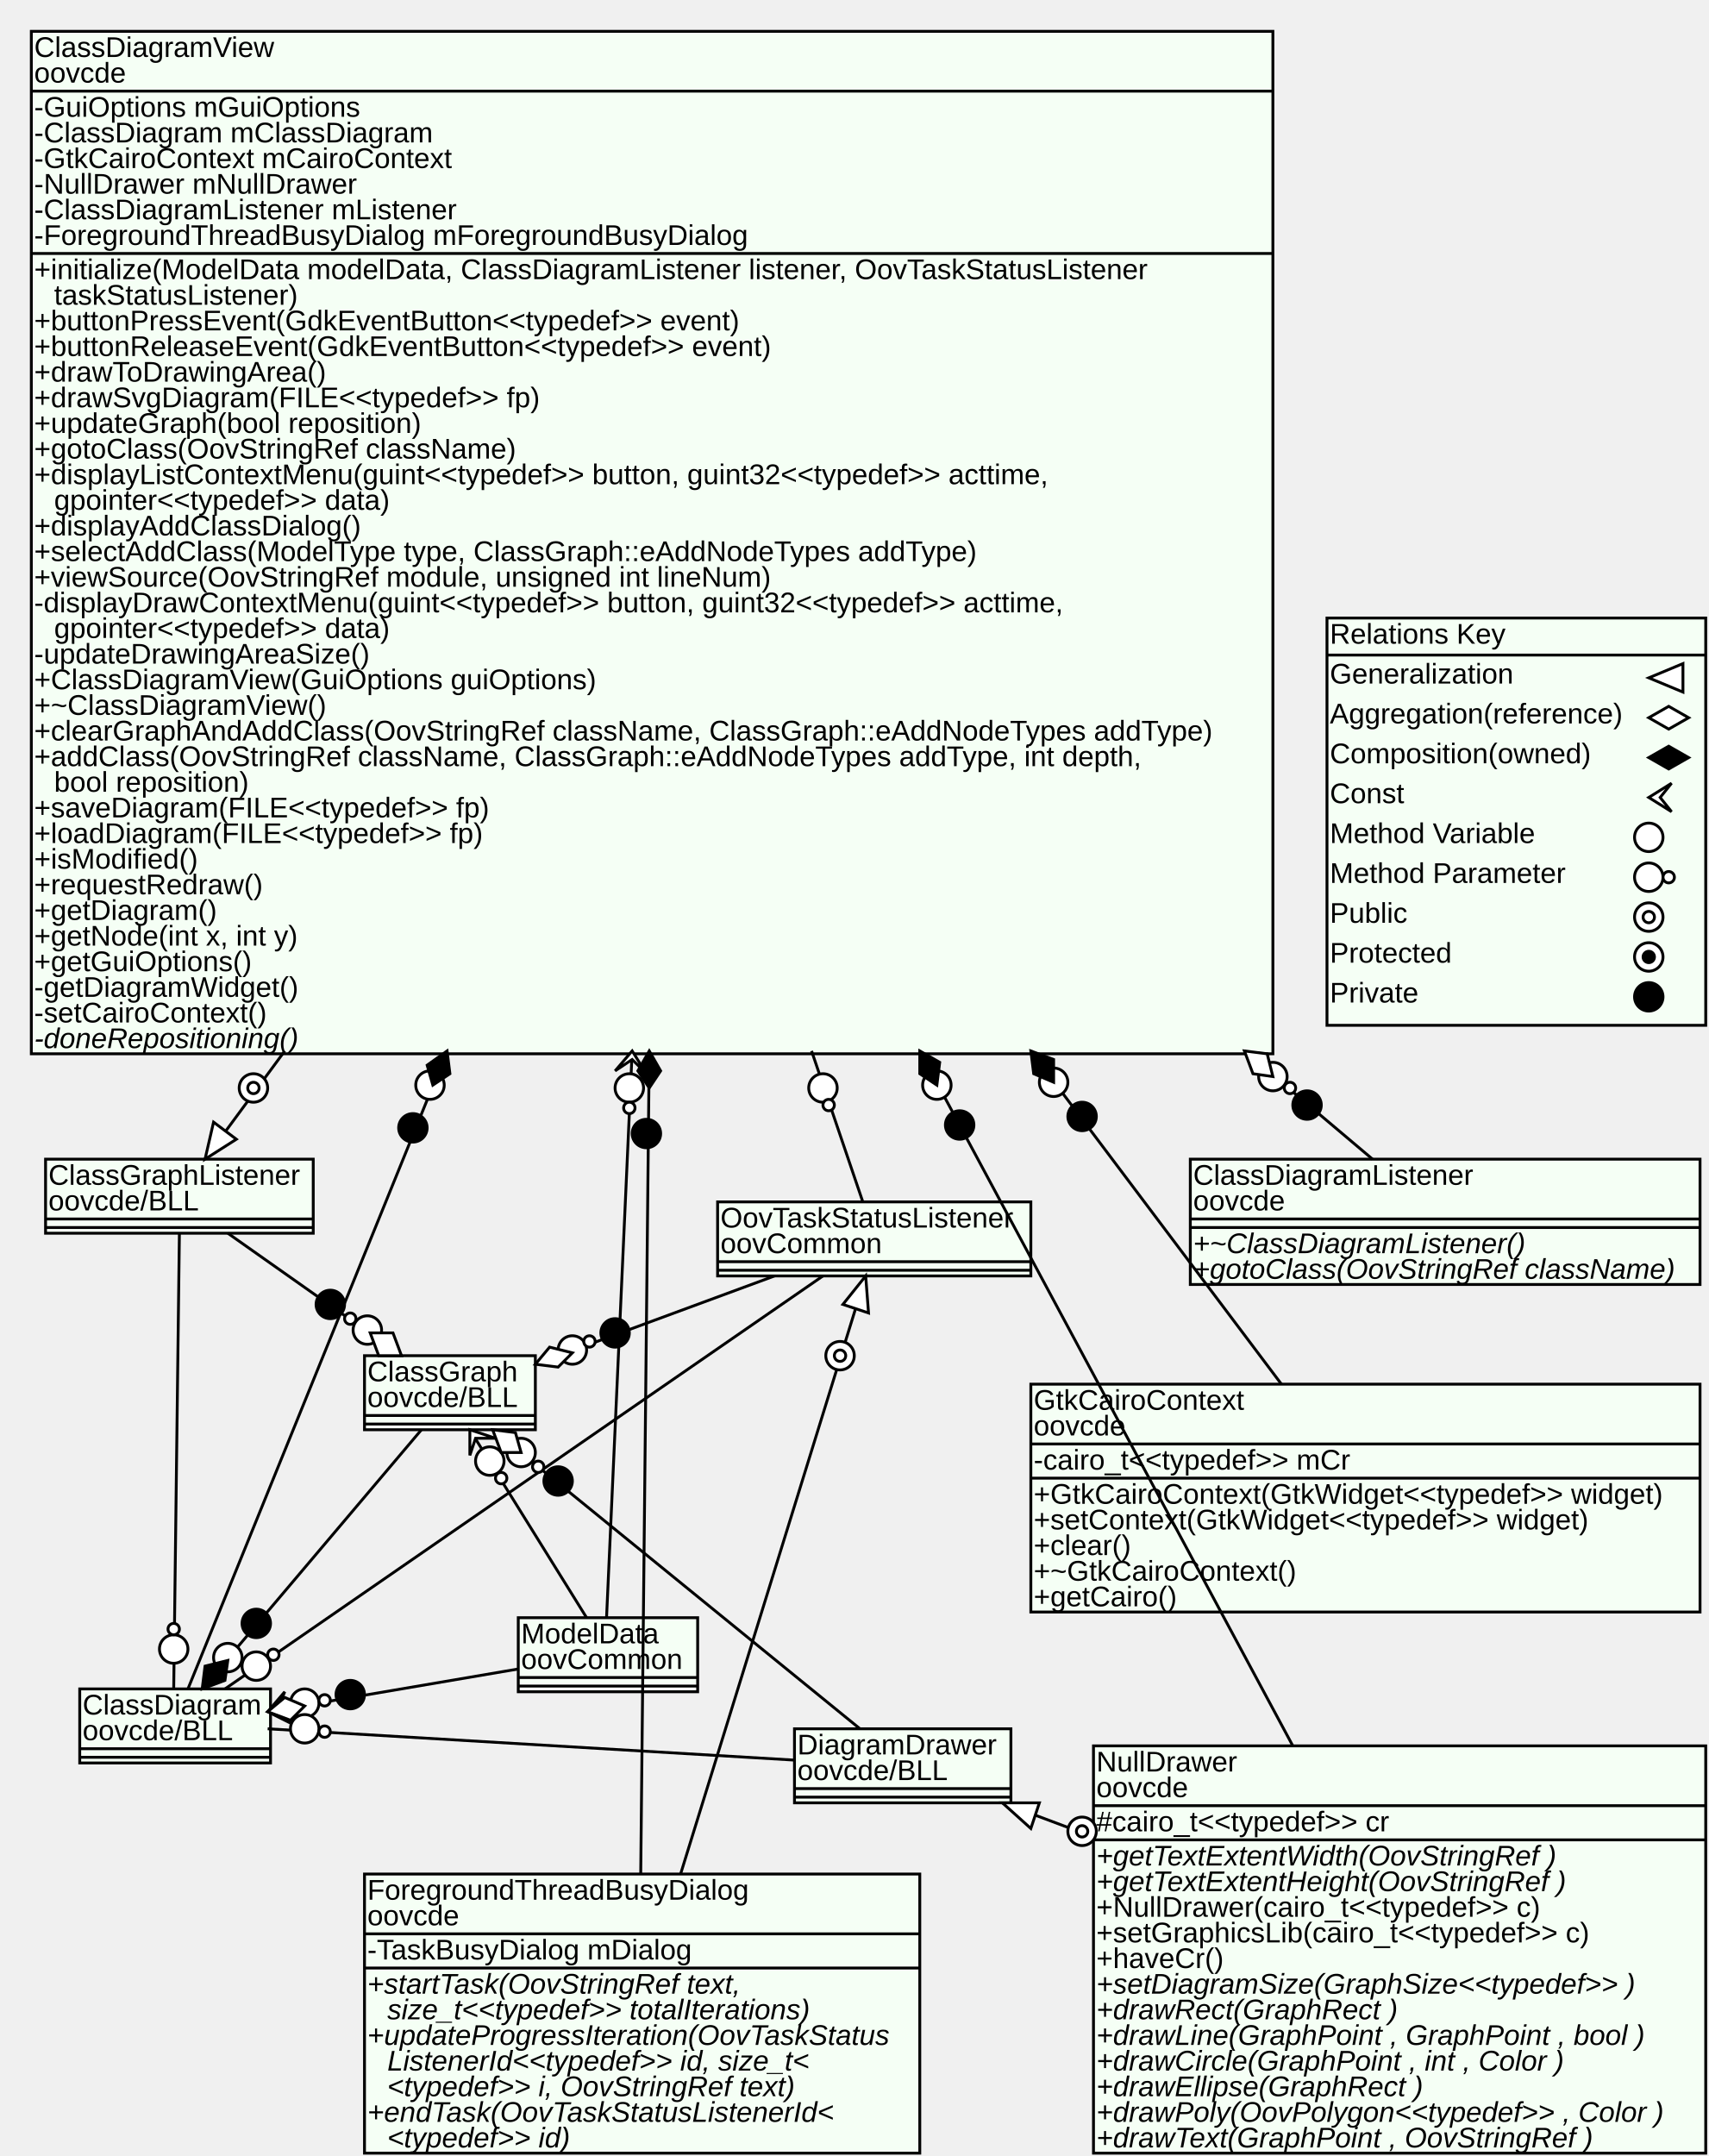
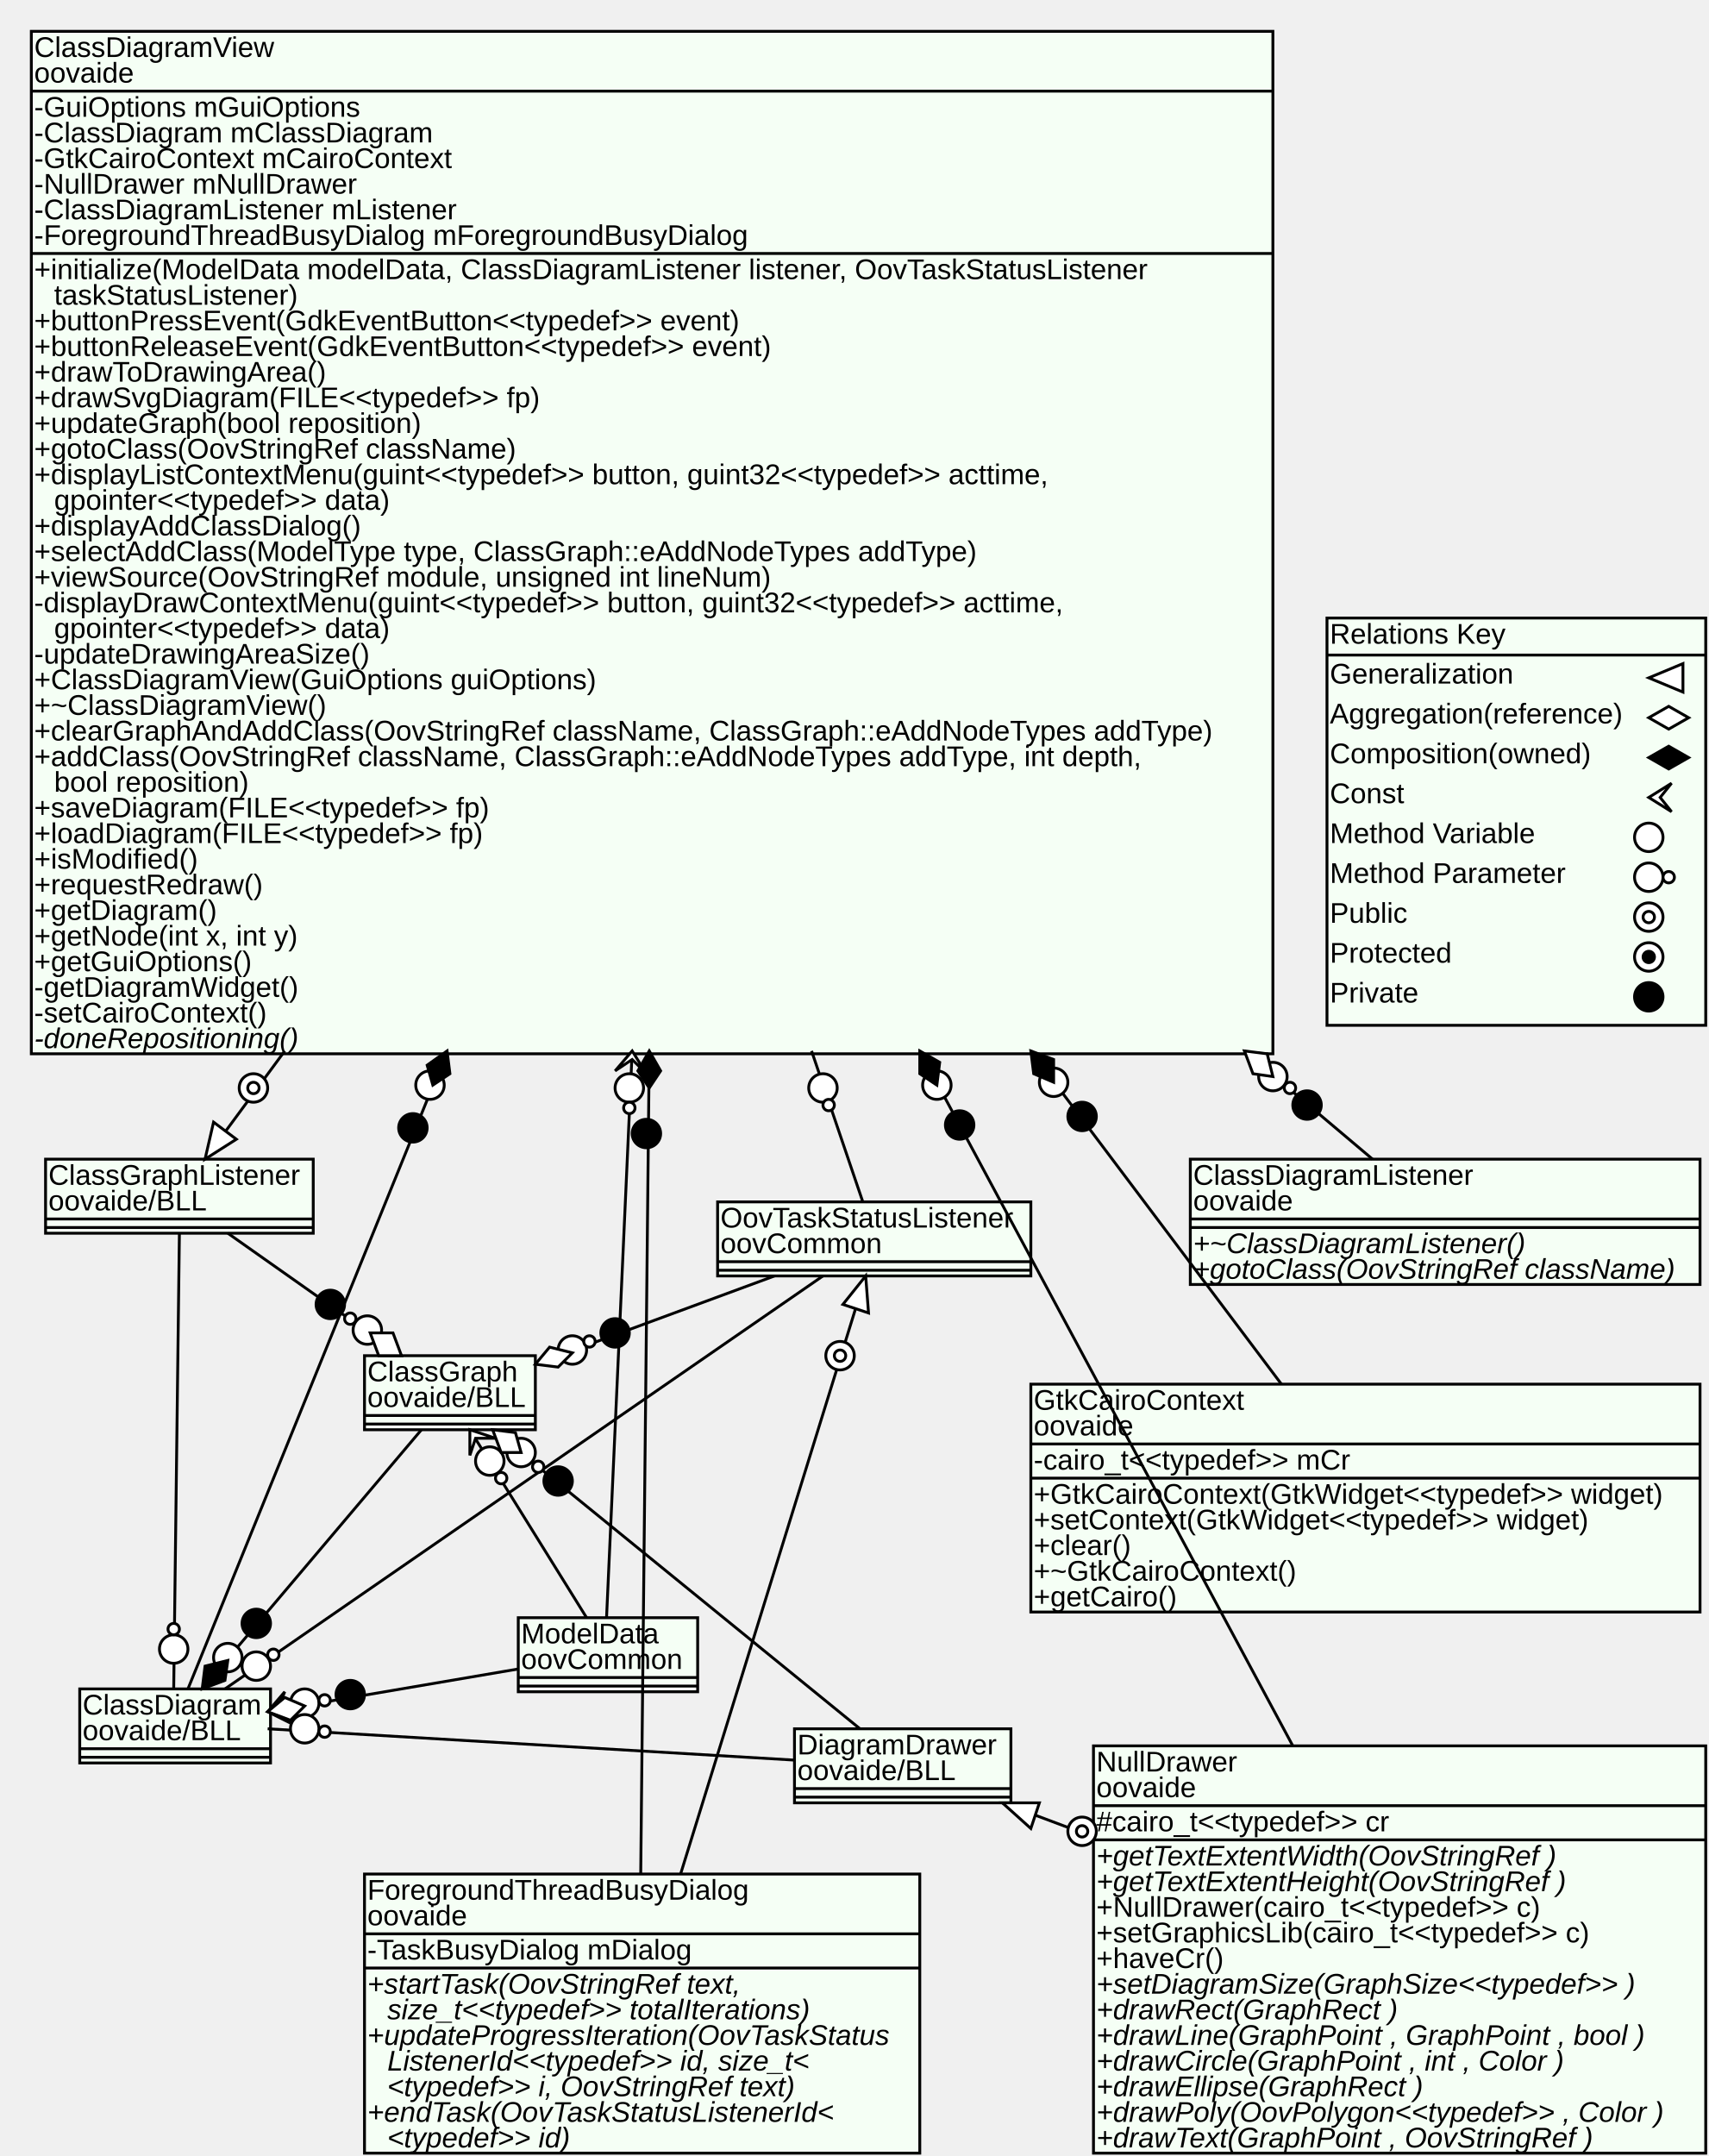
<svg xmlns="http://www.w3.org/2000/svg" version="1.1" font-family="Arial, Helvetica, sans-serif" font-size="10" width="600" height="757">
  <g fill="#f5fff5" stroke="#000000" style="stroke-width:1">
    <rect x="466" y="217" width="133" height="143" />
    <line x1="466" y1="230" x2="599" y2="230" />
    <polygon points="579,238 591,243 591,233 579,238 " style="fill:#ffffff" />
    <polygon points="579,252 586,256 593,252 586,248 579,252 " style="fill:#ffffff" />
    <polygon points="579,266 586,270 593,266 586,262 579,266 " style="fill:#000000" />
    <polygon points="579,280 587,285 583,280 587,275 579,280 " style="fill:#ffffff" />
    <circle cx="579" cy="294" r="5" style="fill:#ffffff" />
    <circle cx="579" cy="308" r="5" style="fill:#ffffff" />
    <circle cx="586" cy="308" r="2" style="fill:#ffffff" />
    <circle cx="579" cy="322" r="5" style="fill:#ffffff" />
    <circle cx="579" cy="322" r="2" style="fill:#ffffff" />
    <circle cx="579" cy="336" r="5" style="fill:#ffffff" />
    <circle cx="579" cy="336" r="2" style="fill:#000000" />
    <circle cx="579" cy="350" r="5" style="fill:#000000" />
    <circle cx="579" cy="350" r="2" style="fill:#000000" />
  </g>
  <g stroke="none">
    <text x="467" y="226">Relations Key</text>
    <text x="467" y="240">Generalization</text>
    <text x="467" y="254">Aggregation(reference)</text>
    <text x="467" y="268">Composition(owned)</text>
    <text x="467" y="282">Const</text>
    <text x="467" y="296">Method Variable</text>
    <text x="467" y="310">Method Parameter</text>
    <text x="467" y="324">Public</text>
    <text x="467" y="338">Protected</text>
    <text x="467" y="352">Private</text>
  </g>
  <g fill="#f5fff5" stroke="#000000" style="stroke-width:1">
    <rect x="11" y="11" width="436" height="359" />
    <line x1="11" y1="32" x2="447" y2="32" />
    <line x1="11" y1="89" x2="447" y2="89" />
  </g>
  <g stroke="none">
    <text x="12" y="20">ClassDiagramView</text>
-     <text x="12" y="29">oovcde</text>
+     <text x="12" y="29">oovaide</text>
    <text x="12" y="41">-GuiOptions mGuiOptions</text>
    <text x="12" y="50">-ClassDiagram mClassDiagram</text>
    <text x="12" y="59">-GtkCairoContext mCairoContext</text>
    <text x="12" y="68">-NullDrawer mNullDrawer</text>
    <text x="12" y="77">-ClassDiagramListener mListener</text>
    <text x="12" y="86">-ForegroundThreadBusyDialog mForegroundBusyDialog</text>
    <text x="12" y="98">+initialize(ModelData modelData, ClassDiagramListener listener, OovTaskStatusListener</text>
    <text x="19" y="107"> taskStatusListener)</text>
    <text x="12" y="116">+buttonPressEvent(GdkEventButton&lt;&lt;typedef&gt;&gt; event)</text>
    <text x="12" y="125">+buttonReleaseEvent(GdkEventButton&lt;&lt;typedef&gt;&gt; event)</text>
    <text x="12" y="134">+drawToDrawingArea()</text>
    <text x="12" y="143">+drawSvgDiagram(FILE&lt;&lt;typedef&gt;&gt; fp)</text>
    <text x="12" y="152">+updateGraph(bool reposition)</text>
    <text x="12" y="161">+gotoClass(OovStringRef className)</text>
    <text x="12" y="170">+displayListContextMenu(guint&lt;&lt;typedef&gt;&gt; button, guint32&lt;&lt;typedef&gt;&gt; acttime,</text>
    <text x="19" y="179"> gpointer&lt;&lt;typedef&gt;&gt; data)</text>
    <text x="12" y="188">+displayAddClassDialog()</text>
    <text x="12" y="197">+selectAddClass(ModelType type, ClassGraph::eAddNodeTypes addType)</text>
    <text x="12" y="206">+viewSource(OovStringRef module, unsigned int lineNum)</text>
    <text x="12" y="215">-displayDrawContextMenu(guint&lt;&lt;typedef&gt;&gt; button, guint32&lt;&lt;typedef&gt;&gt; acttime,</text>
    <text x="19" y="224"> gpointer&lt;&lt;typedef&gt;&gt; data)</text>
    <text x="12" y="233">-updateDrawingAreaSize()</text>
    <text x="12" y="242">+ClassDiagramView(GuiOptions guiOptions)</text>
    <text x="12" y="251">+~ClassDiagramView()</text>
    <text x="12" y="260">+clearGraphAndAddClass(OovStringRef className, ClassGraph::eAddNodeTypes addType)</text>
    <text x="12" y="269">+addClass(OovStringRef className, ClassGraph::eAddNodeTypes addType, int depth,</text>
    <text x="19" y="278"> bool reposition)</text>
    <text x="12" y="287">+saveDiagram(FILE&lt;&lt;typedef&gt;&gt; fp)</text>
    <text x="12" y="296">+loadDiagram(FILE&lt;&lt;typedef&gt;&gt; fp)</text>
    <text x="12" y="305">+isModified()</text>
    <text x="12" y="314">+requestRedraw()</text>
    <text x="12" y="323">+getDiagram()</text>
    <text x="12" y="332">+getNode(int x, int y)</text>
    <text x="12" y="341">+getGuiOptions()</text>
    <text x="12" y="350">-getDiagramWidget()</text>
    <text x="12" y="359">-setCairoContext()</text>
  </g>
  <g stroke="none" font-style="italic">
    <text x="12" y="368">-doneRepositioning()</text>
  </g>
  <g fill="#f5fff5" stroke="#000000" style="stroke-width:1">
    <rect x="28" y="593" width="67" height="26" />
    <line x1="28" y1="614" x2="95" y2="614" />
    <line x1="28" y1="617" x2="95" y2="617" />
  </g>
  <g stroke="none">
    <text x="29" y="602">ClassDiagram</text>
-     <text x="29" y="611">oovcde/BLL</text>
+     <text x="29" y="611">oovaide/BLL</text>
  </g>
  <g stroke="none" font-style="italic">
</g>
  <g fill="#f5fff5" stroke="#000000" style="stroke-width:1">
    <rect x="362" y="486" width="235" height="80" />
    <line x1="362" y1="507" x2="597" y2="507" />
    <line x1="362" y1="519" x2="597" y2="519" />
  </g>
  <g stroke="none">
    <text x="363" y="495">GtkCairoContext</text>
-     <text x="363" y="504">oovcde</text>
+     <text x="363" y="504">oovaide</text>
    <text x="363" y="516">-cairo_t&lt;&lt;typedef&gt;&gt; mCr</text>
    <text x="363" y="528">+GtkCairoContext(GtkWidget&lt;&lt;typedef&gt;&gt; widget)</text>
    <text x="363" y="537">+setContext(GtkWidget&lt;&lt;typedef&gt;&gt; widget)</text>
    <text x="363" y="546">+clear()</text>
    <text x="363" y="555">+~GtkCairoContext()</text>
    <text x="363" y="564">+getCairo()</text>
  </g>
  <g stroke="none" font-style="italic">
</g>
  <g fill="#f5fff5" stroke="#000000" style="stroke-width:1">
    <rect x="384" y="613" width="215" height="143" />
    <line x1="384" y1="634" x2="599" y2="634" />
    <line x1="384" y1="646" x2="599" y2="646" />
  </g>
  <g stroke="none">
    <text x="385" y="622">NullDrawer</text>
-     <text x="385" y="631">oovcde</text>
+     <text x="385" y="631">oovaide</text>
    <text x="385" y="643">#cairo_t&lt;&lt;typedef&gt;&gt; cr</text>
    <text x="385" y="673">+NullDrawer(cairo_t&lt;&lt;typedef&gt;&gt; c)</text>
    <text x="385" y="682">+setGraphicsLib(cairo_t&lt;&lt;typedef&gt;&gt; c)</text>
    <text x="385" y="691">+haveCr()</text>
  </g>
  <g stroke="none" font-style="italic">
    <text x="385" y="655">+getTextExtentWidth(OovStringRef )</text>
    <text x="385" y="664">+getTextExtentHeight(OovStringRef )</text>
    <text x="385" y="700">+setDiagramSize(GraphSize&lt;&lt;typedef&gt;&gt; )</text>
    <text x="385" y="709">+drawRect(GraphRect )</text>
    <text x="385" y="718">+drawLine(GraphPoint , GraphPoint , bool )</text>
    <text x="385" y="727">+drawCircle(GraphPoint , int , Color )</text>
    <text x="385" y="736">+drawEllipse(GraphRect )</text>
    <text x="385" y="745">+drawPoly(OovPolygon&lt;&lt;typedef&gt;&gt; , Color )</text>
    <text x="385" y="754">+drawText(GraphPoint , OovStringRef )</text>
  </g>
  <g fill="#f5fff5" stroke="#000000" style="stroke-width:1">
    <rect x="418" y="407" width="179" height="44" />
    <line x1="418" y1="428" x2="597" y2="428" />
    <line x1="418" y1="431" x2="597" y2="431" />
  </g>
  <g stroke="none">
    <text x="419" y="416">ClassDiagramListener</text>
-     <text x="419" y="425">oovcde</text>
+     <text x="419" y="425">oovaide</text>
  </g>
  <g stroke="none" font-style="italic">
    <text x="419" y="440">+~ClassDiagramListener()</text>
    <text x="419" y="449">+gotoClass(OovStringRef className)</text>
  </g>
  <g fill="#f5fff5" stroke="#000000" style="stroke-width:1">
    <rect x="128" y="658" width="195" height="98" />
    <line x1="128" y1="679" x2="323" y2="679" />
    <line x1="128" y1="691" x2="323" y2="691" />
  </g>
  <g stroke="none">
    <text x="129" y="667">ForegroundThreadBusyDialog</text>
-     <text x="129" y="676">oovcde</text>
+     <text x="129" y="676">oovaide</text>
    <text x="129" y="688">-TaskBusyDialog mDialog</text>
  </g>
  <g stroke="none" font-style="italic">
    <text x="129" y="700">+startTask(OovStringRef text,</text>
    <text x="136" y="709"> size_t&lt;&lt;typedef&gt;&gt; totalIterations)</text>
    <text x="129" y="718">+updateProgressIteration(OovTaskStatus</text>
    <text x="136" y="727">ListenerId&lt;&lt;typedef&gt;&gt; id, size_t&lt;</text>
    <text x="136" y="736">&lt;typedef&gt;&gt; i, OovStringRef text)</text>
    <text x="129" y="745">+endTask(OovTaskStatusListenerId&lt;</text>
    <text x="136" y="754">&lt;typedef&gt;&gt; id)</text>
  </g>
  <g fill="#f5fff5" stroke="#000000" style="stroke-width:1">
    <rect x="16" y="407" width="94" height="26" />
    <line x1="16" y1="428" x2="110" y2="428" />
    <line x1="16" y1="431" x2="110" y2="431" />
  </g>
  <g stroke="none">
    <text x="17" y="416">ClassGraphListener</text>
-     <text x="17" y="425">oovcde/BLL</text>
+     <text x="17" y="425">oovaide/BLL</text>
  </g>
  <g stroke="none" font-style="italic">
</g>
  <g fill="#f5fff5" stroke="#000000" style="stroke-width:1">
    <rect x="182" y="568" width="63" height="26" />
    <line x1="182" y1="589" x2="245" y2="589" />
    <line x1="182" y1="592" x2="245" y2="592" />
  </g>
  <g stroke="none">
    <text x="183" y="577">ModelData</text>
    <text x="183" y="586">oovCommon</text>
  </g>
  <g stroke="none" font-style="italic">
</g>
  <g fill="#f5fff5" stroke="#000000" style="stroke-width:1">
    <rect x="128" y="476" width="60" height="26" />
    <line x1="128" y1="497" x2="188" y2="497" />
    <line x1="128" y1="500" x2="188" y2="500" />
  </g>
  <g stroke="none">
    <text x="129" y="485">ClassGraph</text>
-     <text x="129" y="494">oovcde/BLL</text>
+     <text x="129" y="494">oovaide/BLL</text>
  </g>
  <g stroke="none" font-style="italic">
</g>
  <g fill="#f5fff5" stroke="#000000" style="stroke-width:1">
    <rect x="252" y="422" width="110" height="26" />
    <line x1="252" y1="443" x2="362" y2="443" />
    <line x1="252" y1="446" x2="362" y2="446" />
  </g>
  <g stroke="none">
    <text x="253" y="431">OovTaskStatusListener</text>
    <text x="253" y="440">oovCommon</text>
  </g>
  <g stroke="none" font-style="italic">
</g>
  <g fill="#f5fff5" stroke="#000000" style="stroke-width:1">
    <rect x="279" y="607" width="76" height="26" />
    <line x1="279" y1="628" x2="355" y2="628" />
    <line x1="279" y1="631" x2="355" y2="631" />
  </g>
  <g stroke="none">
    <text x="280" y="616">DiagramDrawer</text>
-     <text x="280" y="625">oovcde/BLL</text>
+     <text x="280" y="625">oovaide/BLL</text>
  </g>
  <g stroke="none" font-style="italic">
</g>
  <g fill="#f5f5ff" stroke="#000000" style="stroke-width:1">
    <line x1="157" y1="369" x2="66" y2="593" />
    <circle cx="151" cy="381" r="5" style="fill:#ffffff" />
    <circle cx="145" cy="396" r="5" style="fill:#000000" />
    <circle cx="145" cy="396" r="2" style="fill:#000000" />
    <polygon points="157,369 150,374 152,381 158,377 157,369 " style="fill:#000000" />
    <line x1="362" y1="369" x2="450" y2="486" />
    <circle cx="370" cy="380" r="5" style="fill:#ffffff" />
    <circle cx="380" cy="392" r="5" style="fill:#000000" />
    <circle cx="380" cy="392" r="2" style="fill:#000000" />
    <polygon points="362,369 363,377 370,380 370,372 362,369 " style="fill:#000000" />
    <line x1="323" y1="369" x2="454" y2="613" />
    <circle cx="329" cy="381" r="5" style="fill:#ffffff" />
    <circle cx="337" cy="395" r="5" style="fill:#000000" />
    <circle cx="337" cy="395" r="2" style="fill:#000000" />
    <polygon points="323,369 323,377 329,381 330,373 323,369 " style="fill:#000000" />
    <line x1="437" y1="369" x2="482" y2="407" />
    <circle cx="447" cy="378" r="5" style="fill:#ffffff" />
    <circle cx="453" cy="382" r="2" style="fill:#ffffff" />
    <circle cx="459" cy="388" r="5" style="fill:#000000" />
    <circle cx="459" cy="388" r="2" style="fill:#000000" />
    <polygon points="437,369 440,377 447,378 445,370 437,369 " style="fill:#ffffff" />
    <line x1="228" y1="369" x2="225" y2="658" />
    <circle cx="227" cy="398" r="5" style="fill:#000000" />
    <circle cx="227" cy="398" r="2" style="fill:#000000" />
    <polygon points="228,369 224,376 228,382 232,376 228,369 " style="fill:#000000" />
    <line x1="100" y1="369" x2="72" y2="407" />
    <circle cx="89" cy="382" r="5" style="fill:#ffffff" />
    <circle cx="89" cy="382" r="2" style="fill:#ffffff" />
    <polygon points="72,407 83,400 75,394 72,407 " style="fill:#ffffff" />
    <line x1="222" y1="369" x2="213" y2="568" />
    <polygon points="222,369 216,376 222,372 227,377 222,369 " style="fill:#ffffff" />
    <circle cx="221" cy="382" r="5" style="fill:#ffffff" />
    <circle cx="221" cy="389" r="2" style="fill:#ffffff" />
    <line x1="285" y1="369" x2="303" y2="422" />
    <circle cx="289" cy="382" r="5" style="fill:#ffffff" />
    <circle cx="291" cy="388" r="2" style="fill:#ffffff" />
    <line x1="61" y1="593" x2="63" y2="433" />
    <circle cx="61" cy="579" r="5" style="fill:#ffffff" />
    <circle cx="61" cy="572" r="2" style="fill:#ffffff" />
    <line x1="94" y1="601" x2="182" y2="586" />
    <polygon points="94,601 102,605 97,601 100,594 94,601 " style="fill:#ffffff" />
    <circle cx="107" cy="598" r="5" style="fill:#ffffff" />
    <circle cx="114" cy="597" r="2" style="fill:#ffffff" />
    <circle cx="123" cy="595" r="5" style="fill:#000000" />
    <circle cx="123" cy="595" r="2" style="fill:#000000" />
    <polygon points="94,601 102,604 107,599 100,596 94,601 " style="fill:#ffffff" />
    <line x1="71" y1="593" x2="148" y2="502" />
    <circle cx="80" cy="582" r="5" style="fill:#ffffff" />
    <circle cx="90" cy="570" r="5" style="fill:#000000" />
    <circle cx="90" cy="570" r="2" style="fill:#000000" />
    <polygon points="71,593 79,590 80,583 72,585 71,593 " style="fill:#000000" />
    <line x1="79" y1="593" x2="289" y2="448" />
    <circle cx="90" cy="585" r="5" style="fill:#ffffff" />
    <circle cx="96" cy="581" r="2" style="fill:#ffffff" />
    <line x1="94" y1="607" x2="279" y2="618" />
    <circle cx="107" cy="607" r="5" style="fill:#ffffff" />
    <circle cx="114" cy="608" r="2" style="fill:#ffffff" />
    <line x1="384" y1="645" x2="352" y2="633" />
    <circle cx="380" cy="643" r="5" style="fill:#ffffff" />
    <circle cx="380" cy="643" r="2" style="fill:#ffffff" />
    <polygon points="352,633 362,642 365,633 352,633 " style="fill:#ffffff" />
    <line x1="239" y1="658" x2="304" y2="448" />
    <circle cx="295" cy="476" r="5" style="fill:#ffffff" />
    <circle cx="295" cy="476" r="2" style="fill:#ffffff" />
    <polygon points="304,448 296,458 305,461 304,448 " style="fill:#ffffff" />
    <line x1="80" y1="433" x2="141" y2="476" />
    <circle cx="129" cy="467" r="5" style="fill:#ffffff" />
    <circle cx="123" cy="463" r="2" style="fill:#ffffff" />
    <circle cx="116" cy="458" r="5" style="fill:#000000" />
    <circle cx="116" cy="458" r="2" style="fill:#000000" />
    <polygon points="141,476 138,468 130,468 133,476 141,476 " style="fill:#ffffff" />
    <line x1="206" y1="568" x2="165" y2="502" />
    <polygon points="165,502 165,511 167,505 174,505 165,502 " style="fill:#ffffff" />
    <circle cx="172" cy="513" r="5" style="fill:#ffffff" />
    <circle cx="176" cy="519" r="2" style="fill:#ffffff" />
    <line x1="188" y1="479" x2="272" y2="448" />
    <circle cx="201" cy="474" r="5" style="fill:#ffffff" />
    <circle cx="207" cy="471" r="2" style="fill:#ffffff" />
    <circle cx="216" cy="468" r="5" style="fill:#000000" />
    <circle cx="216" cy="468" r="2" style="fill:#000000" />
    <polygon points="188,479 196,480 201,475 193,473 188,479 " style="fill:#ffffff" />
    <line x1="173" y1="502" x2="302" y2="607" />
    <circle cx="183" cy="510" r="5" style="fill:#ffffff" />
    <circle cx="189" cy="515" r="2" style="fill:#ffffff" />
    <circle cx="196" cy="520" r="5" style="fill:#000000" />
    <circle cx="196" cy="520" r="2" style="fill:#000000" />
    <polygon points="173,502 176,510 183,510 181,503 173,502 " style="fill:#ffffff" />
  </g>
</svg>
